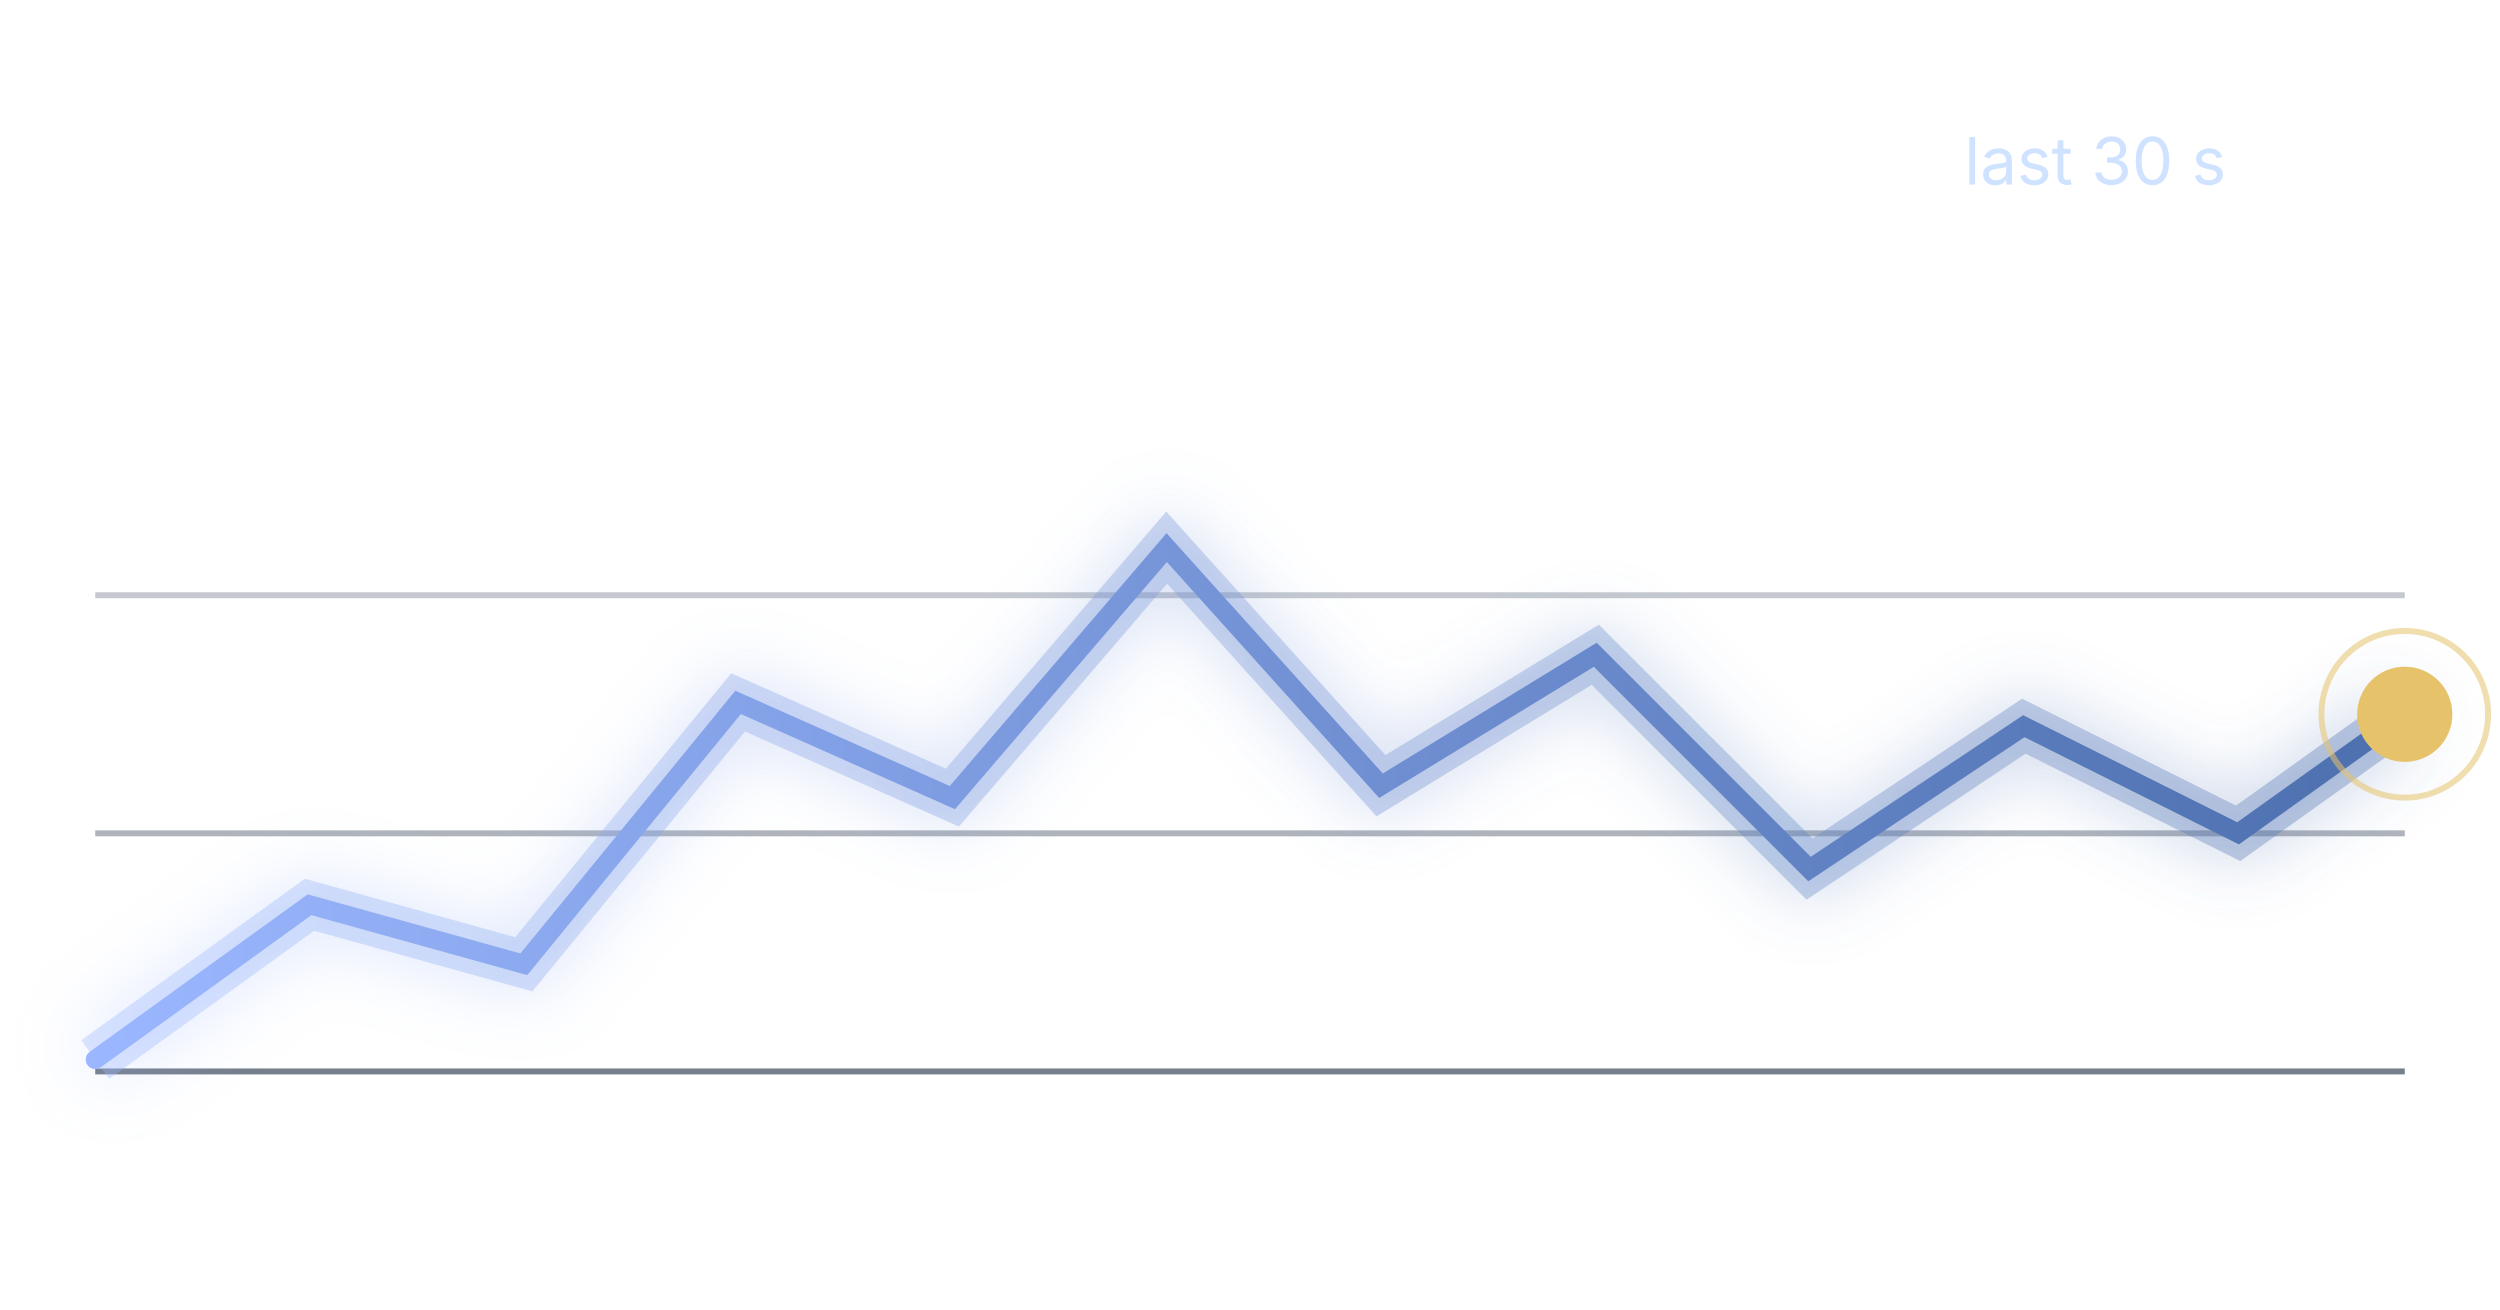
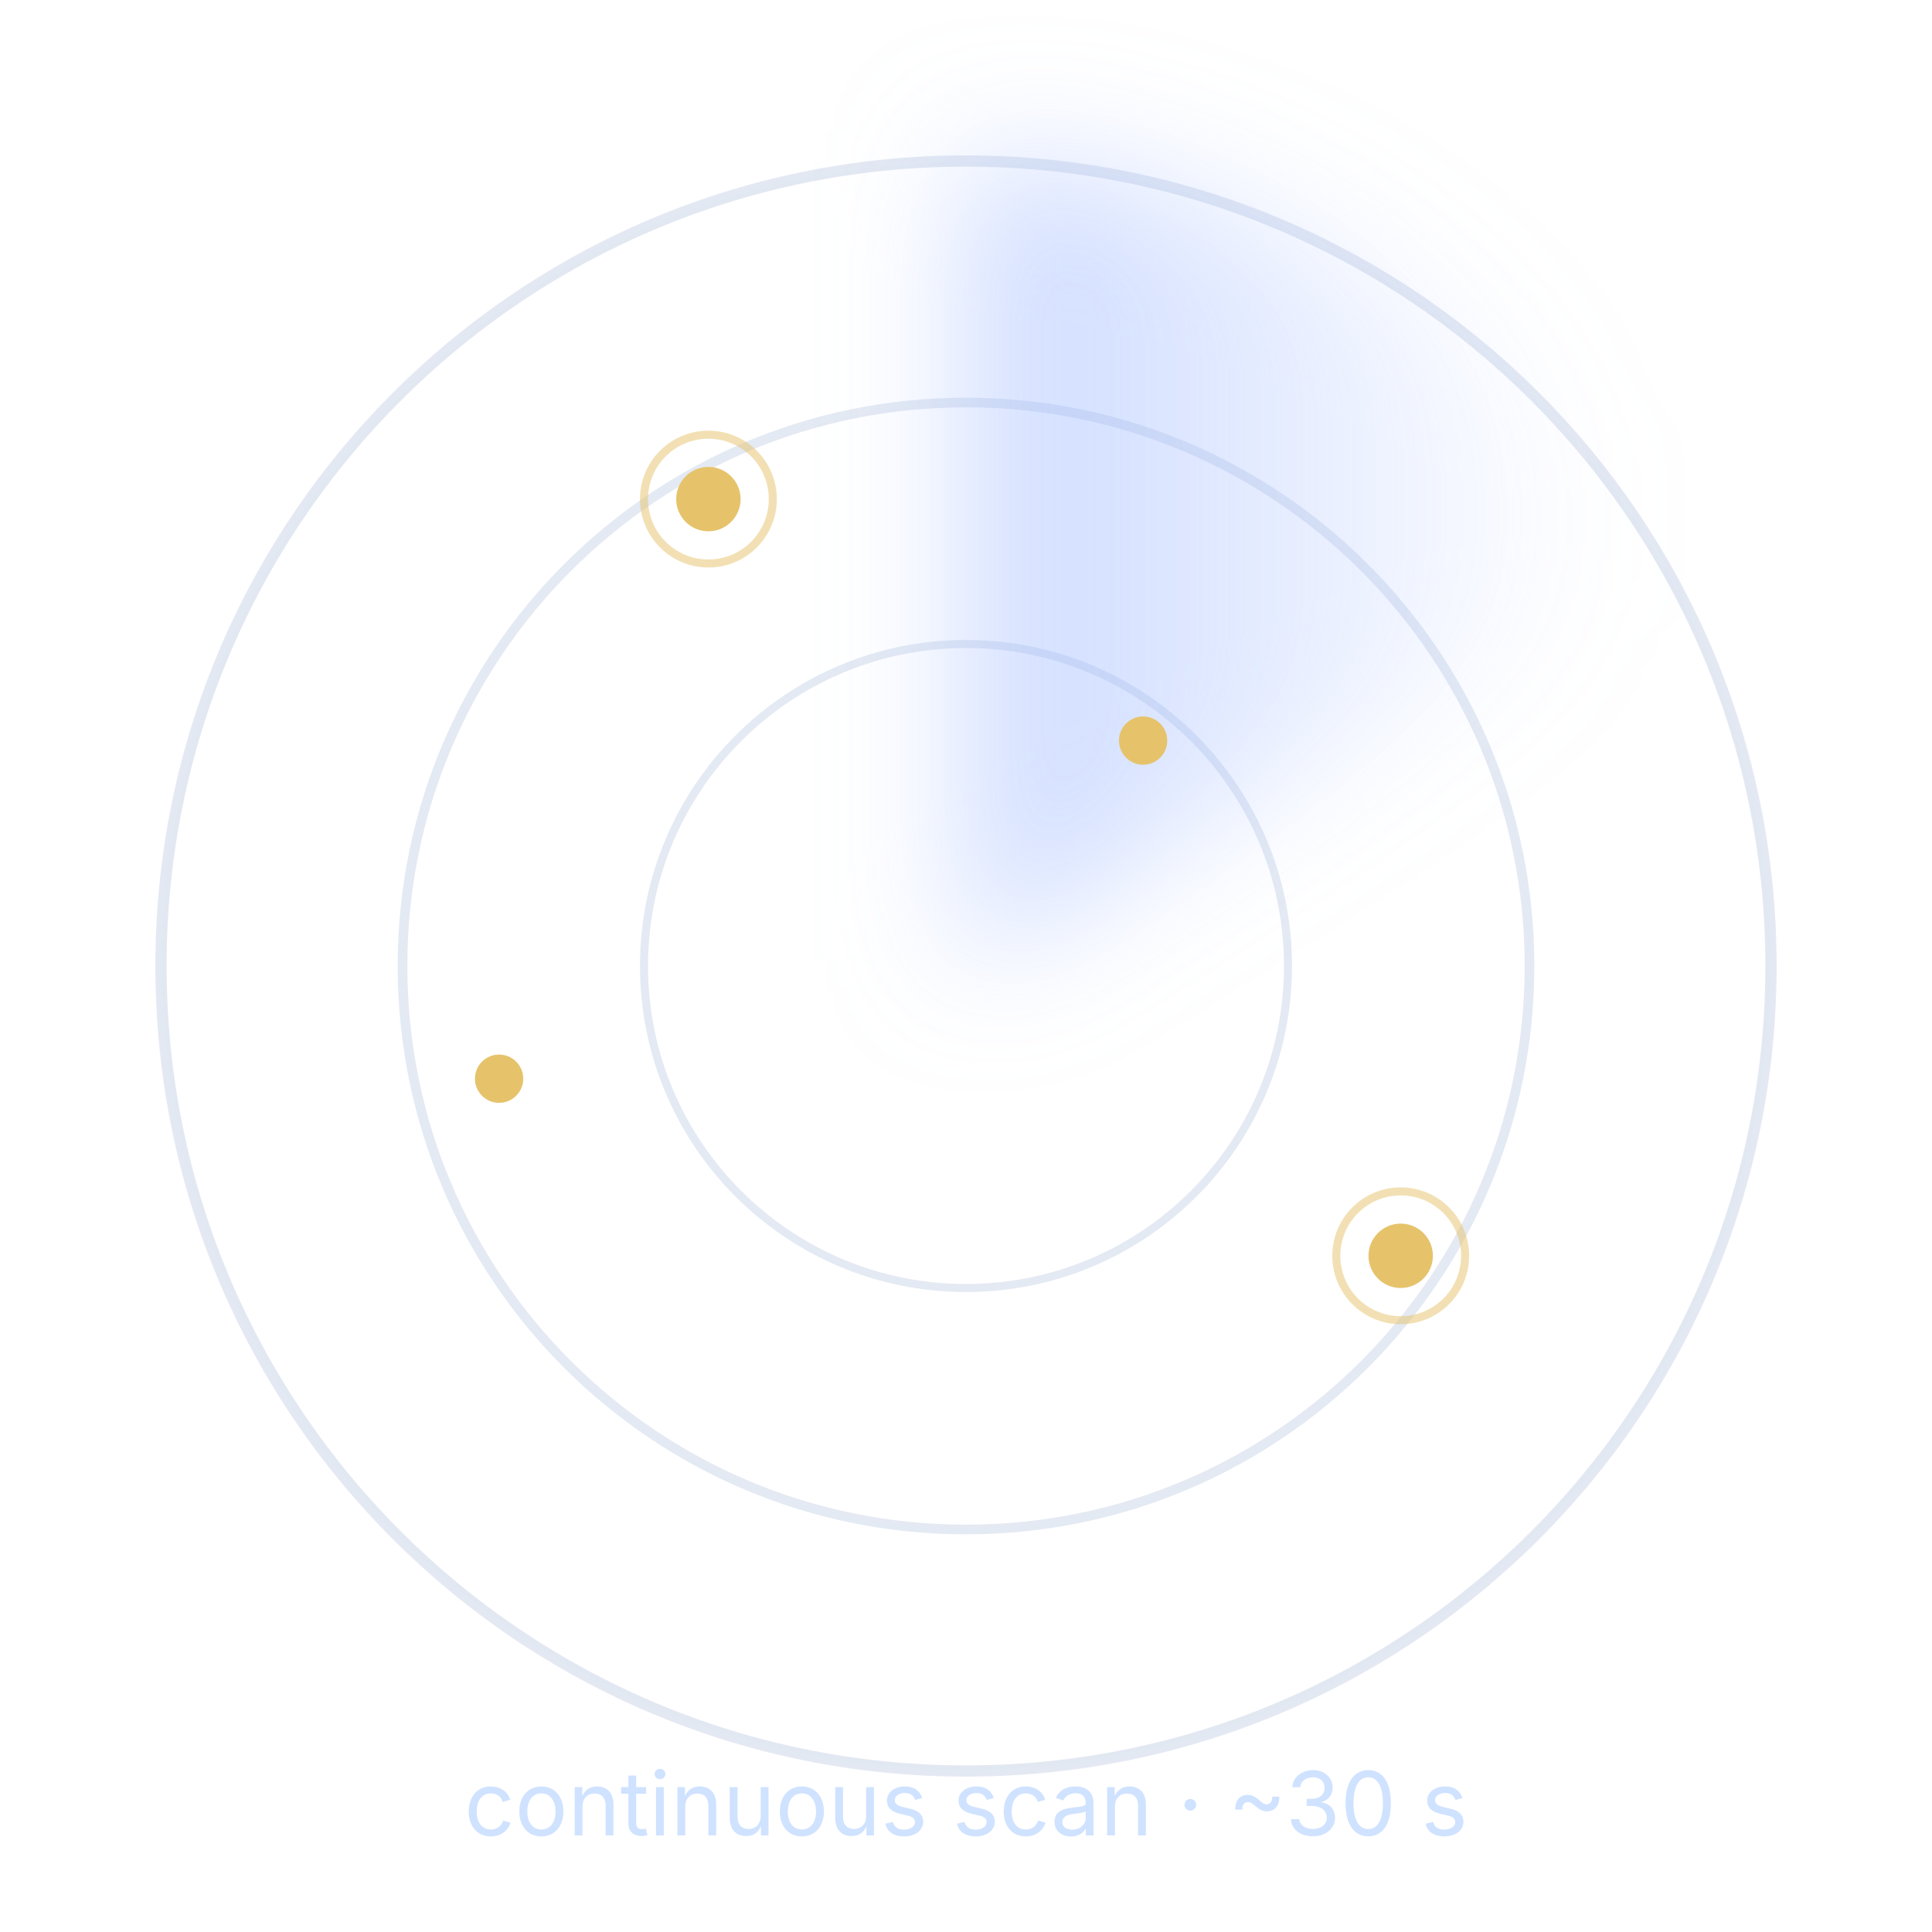
- <svg xmlns="http://www.w3.org/2000/svg" width="420" height="220" viewBox="0 0 420 220">
+ <svg xmlns="http://www.w3.org/2000/svg" width="240" height="240" viewBox="0 0 240 240">
  <defs>
-     <linearGradient id="ink" x1="0" y1="0" x2="1" y2="0">
-       <stop offset="0" stop-color="#9BB7FF" />
-       <stop offset="1" stop-color="#4C6FAE" />
+     <radialGradient id="ring" cx="50%" cy="50%" r="50%">
+       <stop offset="0" stop-color="#9BB7FF" stop-opacity=".7" />
+       <stop offset="1" stop-color="#4C6FAE" stop-opacity=".15" />
+     </radialGradient>
+     <linearGradient id="sweep" x1="0" y1="0" x2="1" y2="0">
+       <stop offset="0" stop-color="#9BB7FF" stop-opacity=".85" />
+       <stop offset=".9" stop-color="#9BB7FF" stop-opacity="0" />
    </linearGradient>
-     <filter id="glow" x="-20%" y="-40%" width="140%" height="200%">
-       <feGaussianBlur in="SourceGraphic" stdDeviation="6" result="b" />
-       <feMerge>
-         <feMergeNode in="b" />
-         <feMergeNode in="SourceGraphic" />
-       </feMerge>
+     <filter id="soft" x="-50%" y="-50%" width="200%" height="200%">
+       <feGaussianBlur stdDeviation="8" />
    </filter>
  </defs>
-   <path d="M16 180H404" stroke="#1B2A41" stroke-opacity=".6" />
-   <path d="M16 140H404" stroke="#1B2A41" stroke-opacity=".35" />
-   <path d="M16 100H404" stroke="#1B2A41" stroke-opacity=".25" />
-   <path d="M16 178 L52 152 L88 162 L124 118 L160 134 L196 92 L232 132 L268 110 L304 146 L340 122 L376 140 L404 120" fill="none" stroke="url(#ink)" stroke-opacity=".35" stroke-width="8" filter="url(#glow)" />
-   <path d="M16 178 L52 152 L88 162 L124 118 L160 134 L196 92 L232 132 L268 110 L304 146 L340 122 L376 140 L404 120" fill="none" stroke="url(#ink)" stroke-width="3.2" stroke-linecap="round" />
-   <g transform="translate(404,120)">
-     <circle r="8" fill="#E6C36B" />
-     <circle r="14" fill="none" stroke="#E6C36B" stroke-opacity=".55" />
+   <g transform="translate(120,120)">
+     <circle r="100" fill="none" stroke="url(#ring)" stroke-width="1.4" />
+     <circle r="70" fill="none" stroke="url(#ring)" stroke-width="1.2" />
+     <circle r="40" fill="none" stroke="url(#ring)" stroke-width="1" />
+     <path d="M0,0 L0,-100 A100,100 0 0 1 86.6,-50 Z" fill="url(#sweep)" opacity=".6" filter="url(#soft)" />
+     <g fill="#E6C36B">
+       <circle cx="-32" cy="-58" r="4" />
+       <circle cx="22" cy="-28" r="3" />
+       <circle cx="54" cy="36" r="4" />
+       <circle cx="-58" cy="14" r="3" />
+     </g>
+     <g stroke="#E6C36B" stroke-opacity=".5" fill="none">
+       <circle cx="-32" cy="-58" r="8" />
+       <circle cx="54" cy="36" r="8" />
+     </g>
  </g>
-   <rect x="300" y="16" rx="6" ry="6" width="104" height="22" fill="rgba(255,255,255,.06)" stroke="rgba(255,255,255,.14)" />
-   <text x="352" y="31" text-anchor="middle" font-family="Inter, system-ui" font-size="11" fill="#CFE2FF">last 30 s</text>
+   <text x="120" y="228" text-anchor="middle" font-family="Inter, system-ui" font-size="11" fill="#CFE2FF">continuous scan · ~30 s</text>
</svg>
